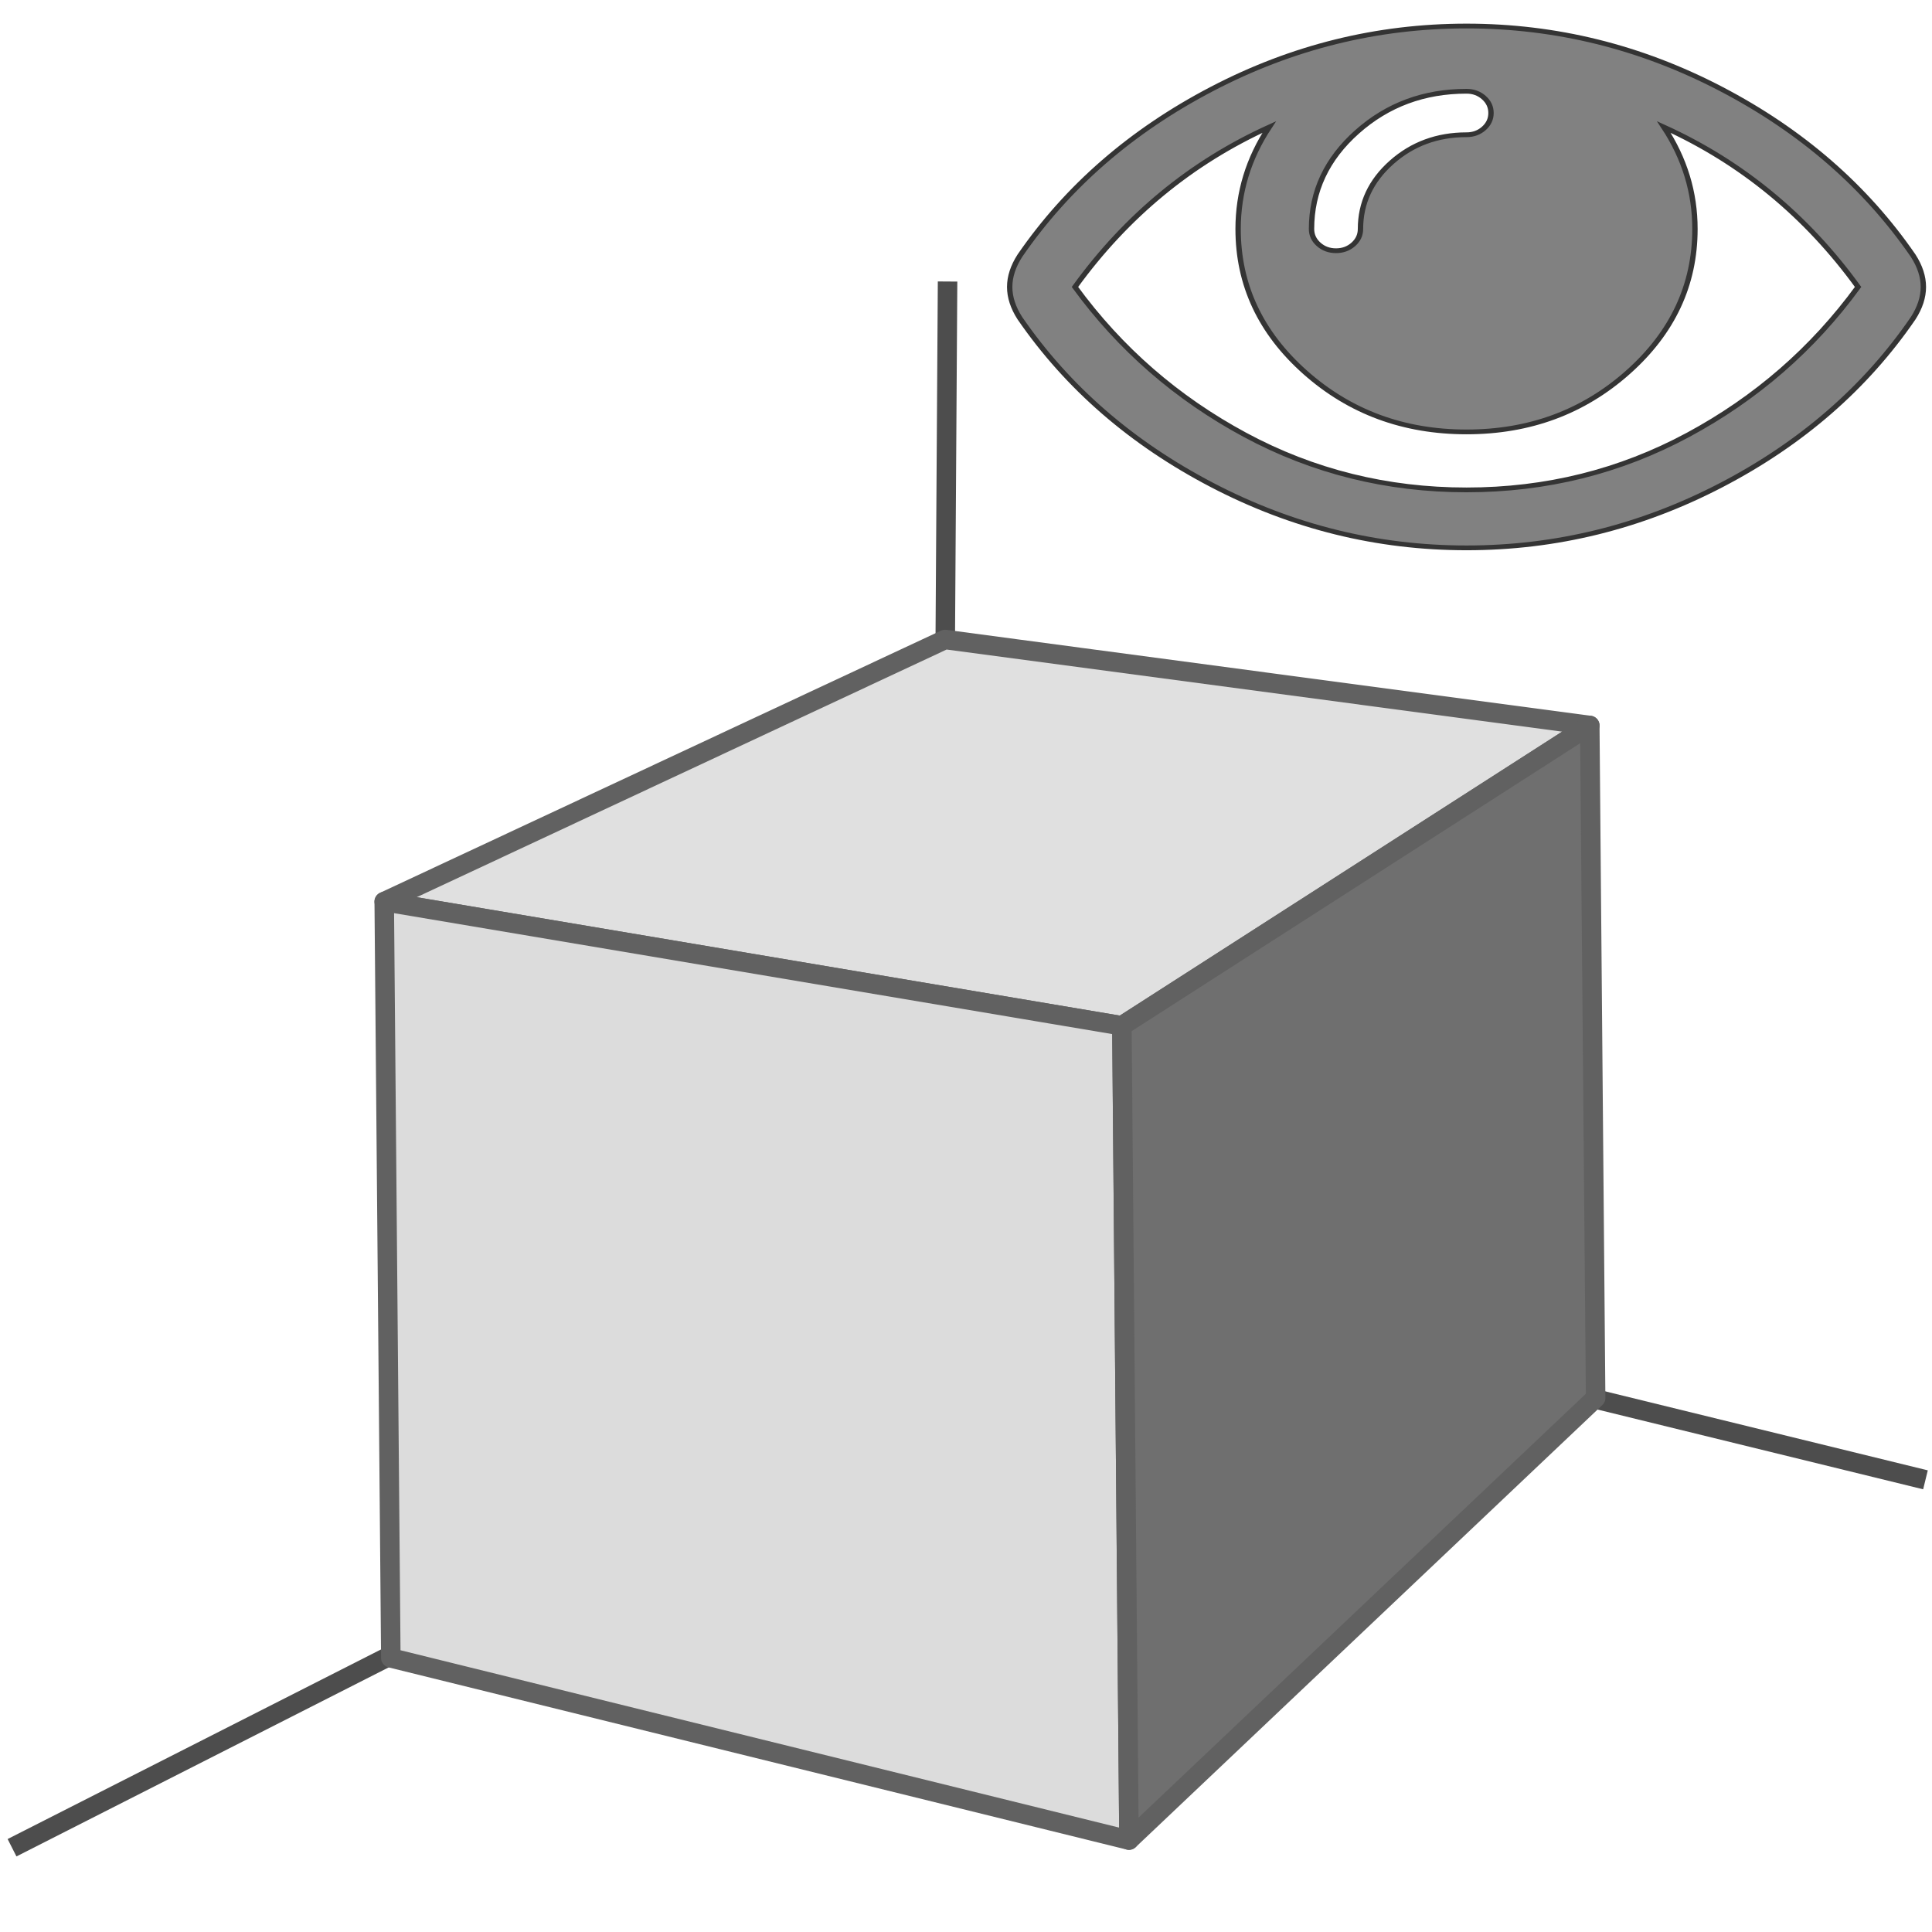
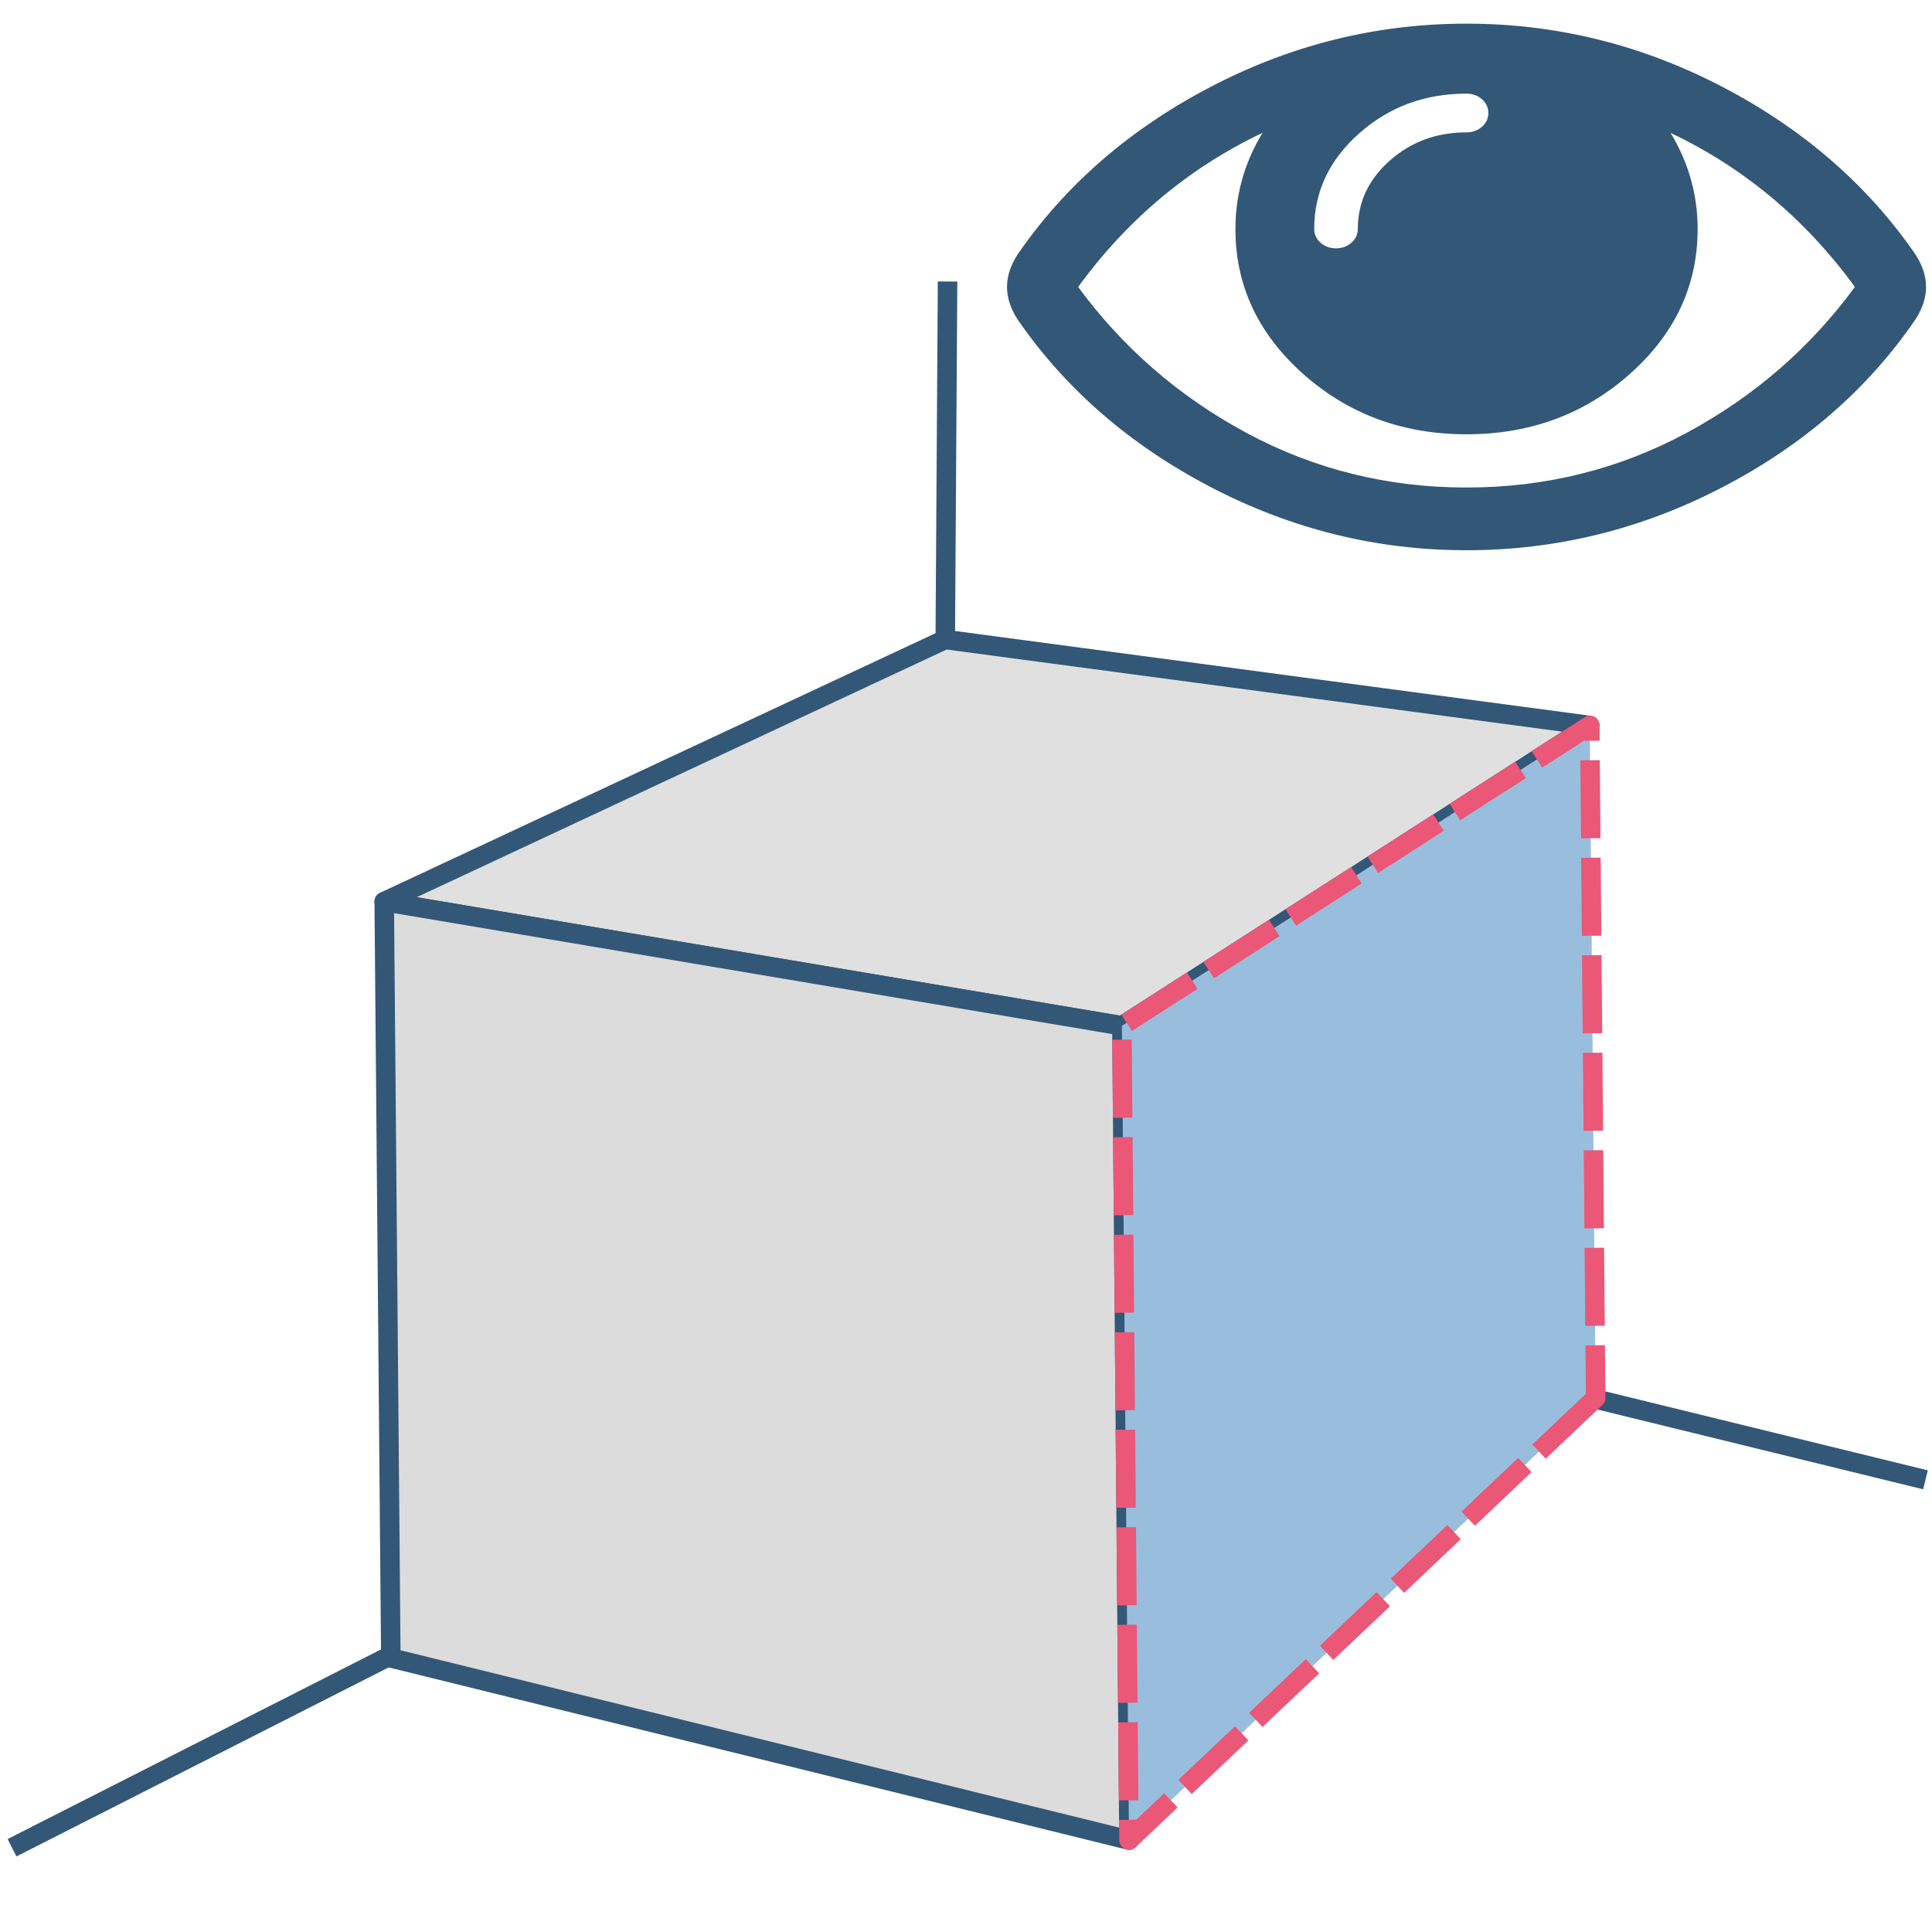
<svg xmlns="http://www.w3.org/2000/svg" xmlns:ns1="http://www.openswatchbook.org/uri/2009/osb" width="200mm" height="200mm" viewBox="0 0 200 200" version="1.1" id="svg8">
  <defs id="defs2">
    <linearGradient id="linearGradient6739" ns1:paint="solid">
      <stop style="stop-color:#000000;stop-opacity:1;" offset="0" id="stop6737" />
    </linearGradient>
  </defs>
  <g id="layer1" transform="translate(0,-97)">
    <g id="g4487" style="opacity:1;fill:#b0aaa6;fill-opacity:1;stroke:#ad3535;stroke-width:3;stroke-miterlimit:4;stroke-dasharray:none;stroke-opacity:0.042">
      <g aria-label="R" transform="scale(1.022838,0.977672)" style="font-style:normal;font-weight:normal;font-size:33.69px;line-height:1.25;font-family:sans-serif;letter-spacing:0px;word-spacing:0px;fill:#000000;fill-opacity:1;stroke:none;stroke-width:2.527" id="text4556">
        <text xml:space="preserve" style="font-style:normal;font-weight:normal;font-size:10.583px;line-height:1.25;font-family:sans-serif;letter-spacing:0px;word-spacing:0px;fill:#000000;fill-opacity:1;stroke:none;stroke-width:0.669" x="32.884" y="135.226" id="text4563" transform="scale(0.977672,1.022838)">
          <tspan id="tspan4561" x="32.884" y="144.882" style="stroke-width:0.669" />
        </text>
      </g>
-       <path style="fill:none;stroke:#4d4d4d;stroke-width:2.019;stroke-linecap:butt;stroke-linejoin:miter;stroke-miterlimit:4;stroke-dasharray:none;stroke-opacity:1" d="M 98.092,126.142 97.361,239.468 1.246,288.277 M 96.996,225.127 199.324,250.191" id="path4573" />
-       <path d="m 164.573,172.102 -48.436,31.092 -76.362,-12.859 58.059,-27.135 z" style="opacity:1;fill:#e0e0e0;fill-opacity:1;fill-rule:evenodd;stroke:#616161;stroke-width:2.019;stroke-linejoin:round;stroke-miterlimit:4;stroke-dasharray:none;stroke-opacity:1" id="path4521" />
-       <path d="m 116.872,287.484 -0.735,-84.291 -76.362,-12.859 0.683,78.292 z" style="opacity:1;fill:#dcdcdc;fill-opacity:1;fill-rule:evenodd;stroke:#616161;stroke-width:2.019;stroke-linejoin:round;stroke-miterlimit:4;stroke-dasharray:none;stroke-opacity:1" id="path4523" />
-       <path d="m 165.18,241.715 -48.308,45.769 -0.735,-84.291 48.436,-31.092 z" style="opacity:1;fill:#6f6f6f;fill-opacity:1;fill-rule:evenodd;stroke:#616161;stroke-width:2.019;stroke-linejoin:round;stroke-miterlimit:4;stroke-dasharray:none;stroke-opacity:1" id="path4525" />
-       <g id="g4598" transform="matrix(0.1848682,0,0,0.1642464,104.5228,84.68836)" style="stroke-width:3.001;stroke-miterlimit:4;stroke-dasharray:none">
-         <path d="M 505.918,236.117 C 479.267,192.53 443.433,157.508 398.421,131.052 353.406,104.595 305.872,91.365 255.813,91.365 c -50.059,0 -97.595,13.225 -142.61,39.687 C 68.187,157.508 32.355,192.53 5.708,236.117 1.903,242.778 0,249.345 0,255.818 c 0,6.473 1.903,13.04 5.708,19.699 26.647,43.589 62.479,78.614 107.495,105.064 45.015,26.46 92.551,39.68 142.61,39.68 50.06,0 97.594,-13.176 142.608,-39.536 45.012,-26.361 80.852,-61.432 107.497,-105.208 3.806,-6.659 5.708,-13.223 5.708,-19.699 0,-6.473 -1.902,-13.04 -5.708,-19.701 z M 194.568,158.03 c 17.034,-17.034 37.447,-25.554 61.242,-25.554 3.805,0 7.043,1.336 9.709,3.999 2.662,2.664 4,5.901 4,9.707 0,3.809 -1.338,7.044 -3.994,9.704 -2.662,2.667 -5.902,3.999 -9.708,3.999 -16.368,0 -30.362,5.808 -41.971,17.416 -11.613,11.615 -17.416,25.603 -17.416,41.971 0,3.811 -1.336,7.044 -3.999,9.71 -2.667,2.668 -5.901,3.999 -9.707,3.999 -3.809,0 -7.044,-1.334 -9.71,-3.999 -2.667,-2.666 -3.999,-5.903 -3.999,-9.71 0,-23.79 8.52,-44.207 25.553,-61.242 z m 185.299,191.01 c -38.164,23.12 -79.514,34.687 -124.054,34.687 -44.539,0 -85.889,-11.56 -124.051,-34.687 C 93.6,325.913 61.861,294.84 36.547,255.818 65.478,210.897 101.737,177.3 145.324,155.035 c -11.61,19.792 -17.417,41.207 -17.417,64.236 0,35.216 12.517,65.329 37.544,90.362 25.027,25.033 55.151,37.544 90.362,37.544 35.214,0 65.329,-12.518 90.362,-37.544 25.033,-25.026 37.545,-55.146 37.545,-90.362 0,-23.029 -5.808,-44.447 -17.419,-64.236 43.585,22.265 79.846,55.865 108.776,100.783 -25.31,39.022 -57.046,70.095 -95.21,93.222 z" id="path4596" style="fill:#818181;fill-opacity:1;stroke:#343434;stroke-width:3.001;stroke-miterlimit:4;stroke-dasharray:none;stroke-opacity:1" />
+       <path style="fill:none;stroke:#335777;stroke-width:2.019;stroke-linecap:butt;stroke-linejoin:miter;stroke-miterlimit:4;stroke-dasharray:none;stroke-opacity:1" d="M 98.092,126.142 97.361,239.468 1.246,288.277 M 96.996,225.127 199.324,250.191" id="path4573" />
+       <path d="m 164.573,172.102 -48.436,31.092 -76.362,-12.859 58.059,-27.135 z" style="opacity:1;fill:#e0e0e0;fill-opacity:1;fill-rule:evenodd;stroke:#335777;stroke-width:2.019;stroke-linejoin:round;stroke-miterlimit:4;stroke-dasharray:none;stroke-opacity:1" id="path4521" />
+       <path d="m 116.872,287.484 -0.735,-84.291 -76.362,-12.859 0.683,78.292 z" style="opacity:1;fill:#dcdcdc;fill-opacity:1;fill-rule:evenodd;stroke:#335777;stroke-width:2.019;stroke-linejoin:round;stroke-miterlimit:4;stroke-dasharray:none;stroke-opacity:1" id="path4523" />
+       <path d="m 165.18,241.715 -48.308,45.769 -0.735,-84.291 48.436,-31.092 z" style="opacity:1;fill:#99bedd;fill-opacity:1;fill-rule:evenodd;stroke:#eb5777;stroke-width:2.019;stroke-linejoin:round;stroke-miterlimit:4;stroke-dasharray:8.076,2.019;stroke-opacity:1;stroke-dashoffset:0" id="path4525" />
+       <g id="g4598" transform="matrix(0.1848682,0,0,0.1642464,104.5228,84.68836)" style="stroke-width:3.001;stroke-miterlimit:4;stroke-dasharray:none;fill:#335777;fill-opacity:1;stroke:#335777;stroke-opacity:1">
+         <path d="M 505.918,236.117 C 479.267,192.53 443.433,157.508 398.421,131.052 353.406,104.595 305.872,91.365 255.813,91.365 c -50.059,0 -97.595,13.225 -142.61,39.687 C 68.187,157.508 32.355,192.53 5.708,236.117 1.903,242.778 0,249.345 0,255.818 c 0,6.473 1.903,13.04 5.708,19.699 26.647,43.589 62.479,78.614 107.495,105.064 45.015,26.46 92.551,39.68 142.61,39.68 50.06,0 97.594,-13.176 142.608,-39.536 45.012,-26.361 80.852,-61.432 107.497,-105.208 3.806,-6.659 5.708,-13.223 5.708,-19.699 0,-6.473 -1.902,-13.04 -5.708,-19.701 z M 194.568,158.03 c 17.034,-17.034 37.447,-25.554 61.242,-25.554 3.805,0 7.043,1.336 9.709,3.999 2.662,2.664 4,5.901 4,9.707 0,3.809 -1.338,7.044 -3.994,9.704 -2.662,2.667 -5.902,3.999 -9.708,3.999 -16.368,0 -30.362,5.808 -41.971,17.416 -11.613,11.615 -17.416,25.603 -17.416,41.971 0,3.811 -1.336,7.044 -3.999,9.71 -2.667,2.668 -5.901,3.999 -9.707,3.999 -3.809,0 -7.044,-1.334 -9.71,-3.999 -2.667,-2.666 -3.999,-5.903 -3.999,-9.71 0,-23.79 8.52,-44.207 25.553,-61.242 z m 185.299,191.01 c -38.164,23.12 -79.514,34.687 -124.054,34.687 -44.539,0 -85.889,-11.56 -124.051,-34.687 C 93.6,325.913 61.861,294.84 36.547,255.818 65.478,210.897 101.737,177.3 145.324,155.035 c -11.61,19.792 -17.417,41.207 -17.417,64.236 0,35.216 12.517,65.329 37.544,90.362 25.027,25.033 55.151,37.544 90.362,37.544 35.214,0 65.329,-12.518 90.362,-37.544 25.033,-25.026 37.545,-55.146 37.545,-90.362 0,-23.029 -5.808,-44.447 -17.419,-64.236 43.585,22.265 79.846,55.865 108.776,100.783 -25.31,39.022 -57.046,70.095 -95.21,93.222 z" id="path4596" style="fill:#335777;fill-opacity:1;stroke:#335777;stroke-width:3.001;stroke-miterlimit:4;stroke-dasharray:none;stroke-opacity:1" />
      </g>
      <g transform="matrix(0.2645833,0,0,0.2645833,114.5882,-77.60735)" id="g4600" />
      <g transform="matrix(0.2645833,0,0,0.2645833,114.5882,-77.60735)" id="g4602" />
      <g transform="matrix(0.2645833,0,0,0.2645833,114.5882,-77.60735)" id="g4604" />
      <g transform="matrix(0.2645833,0,0,0.2645833,114.5882,-77.60735)" id="g4606" />
      <g transform="matrix(0.2645833,0,0,0.2645833,114.5882,-77.60735)" id="g4608" />
      <g transform="matrix(0.2645833,0,0,0.2645833,114.5882,-77.60735)" id="g4610" />
      <g transform="matrix(0.2645833,0,0,0.2645833,114.5882,-77.60735)" id="g4612" />
      <g transform="matrix(0.2645833,0,0,0.2645833,114.5882,-77.60735)" id="g4614" />
      <g transform="matrix(0.2645833,0,0,0.2645833,114.5882,-77.60735)" id="g4616" />
      <g transform="matrix(0.2645833,0,0,0.2645833,114.5882,-77.60735)" id="g4618" />
      <g transform="matrix(0.2645833,0,0,0.2645833,114.5882,-77.60735)" id="g4620" />
      <g transform="matrix(0.2645833,0,0,0.2645833,114.5882,-77.60735)" id="g4622" />
      <g transform="matrix(0.2645833,0,0,0.2645833,114.5882,-77.60735)" id="g4624" />
      <g transform="matrix(0.2645833,0,0,0.2645833,114.5882,-77.60735)" id="g4626" />
      <g transform="matrix(0.2645833,0,0,0.2645833,114.5882,-77.60735)" id="g4628" />
    </g>
  </g>
</svg>
